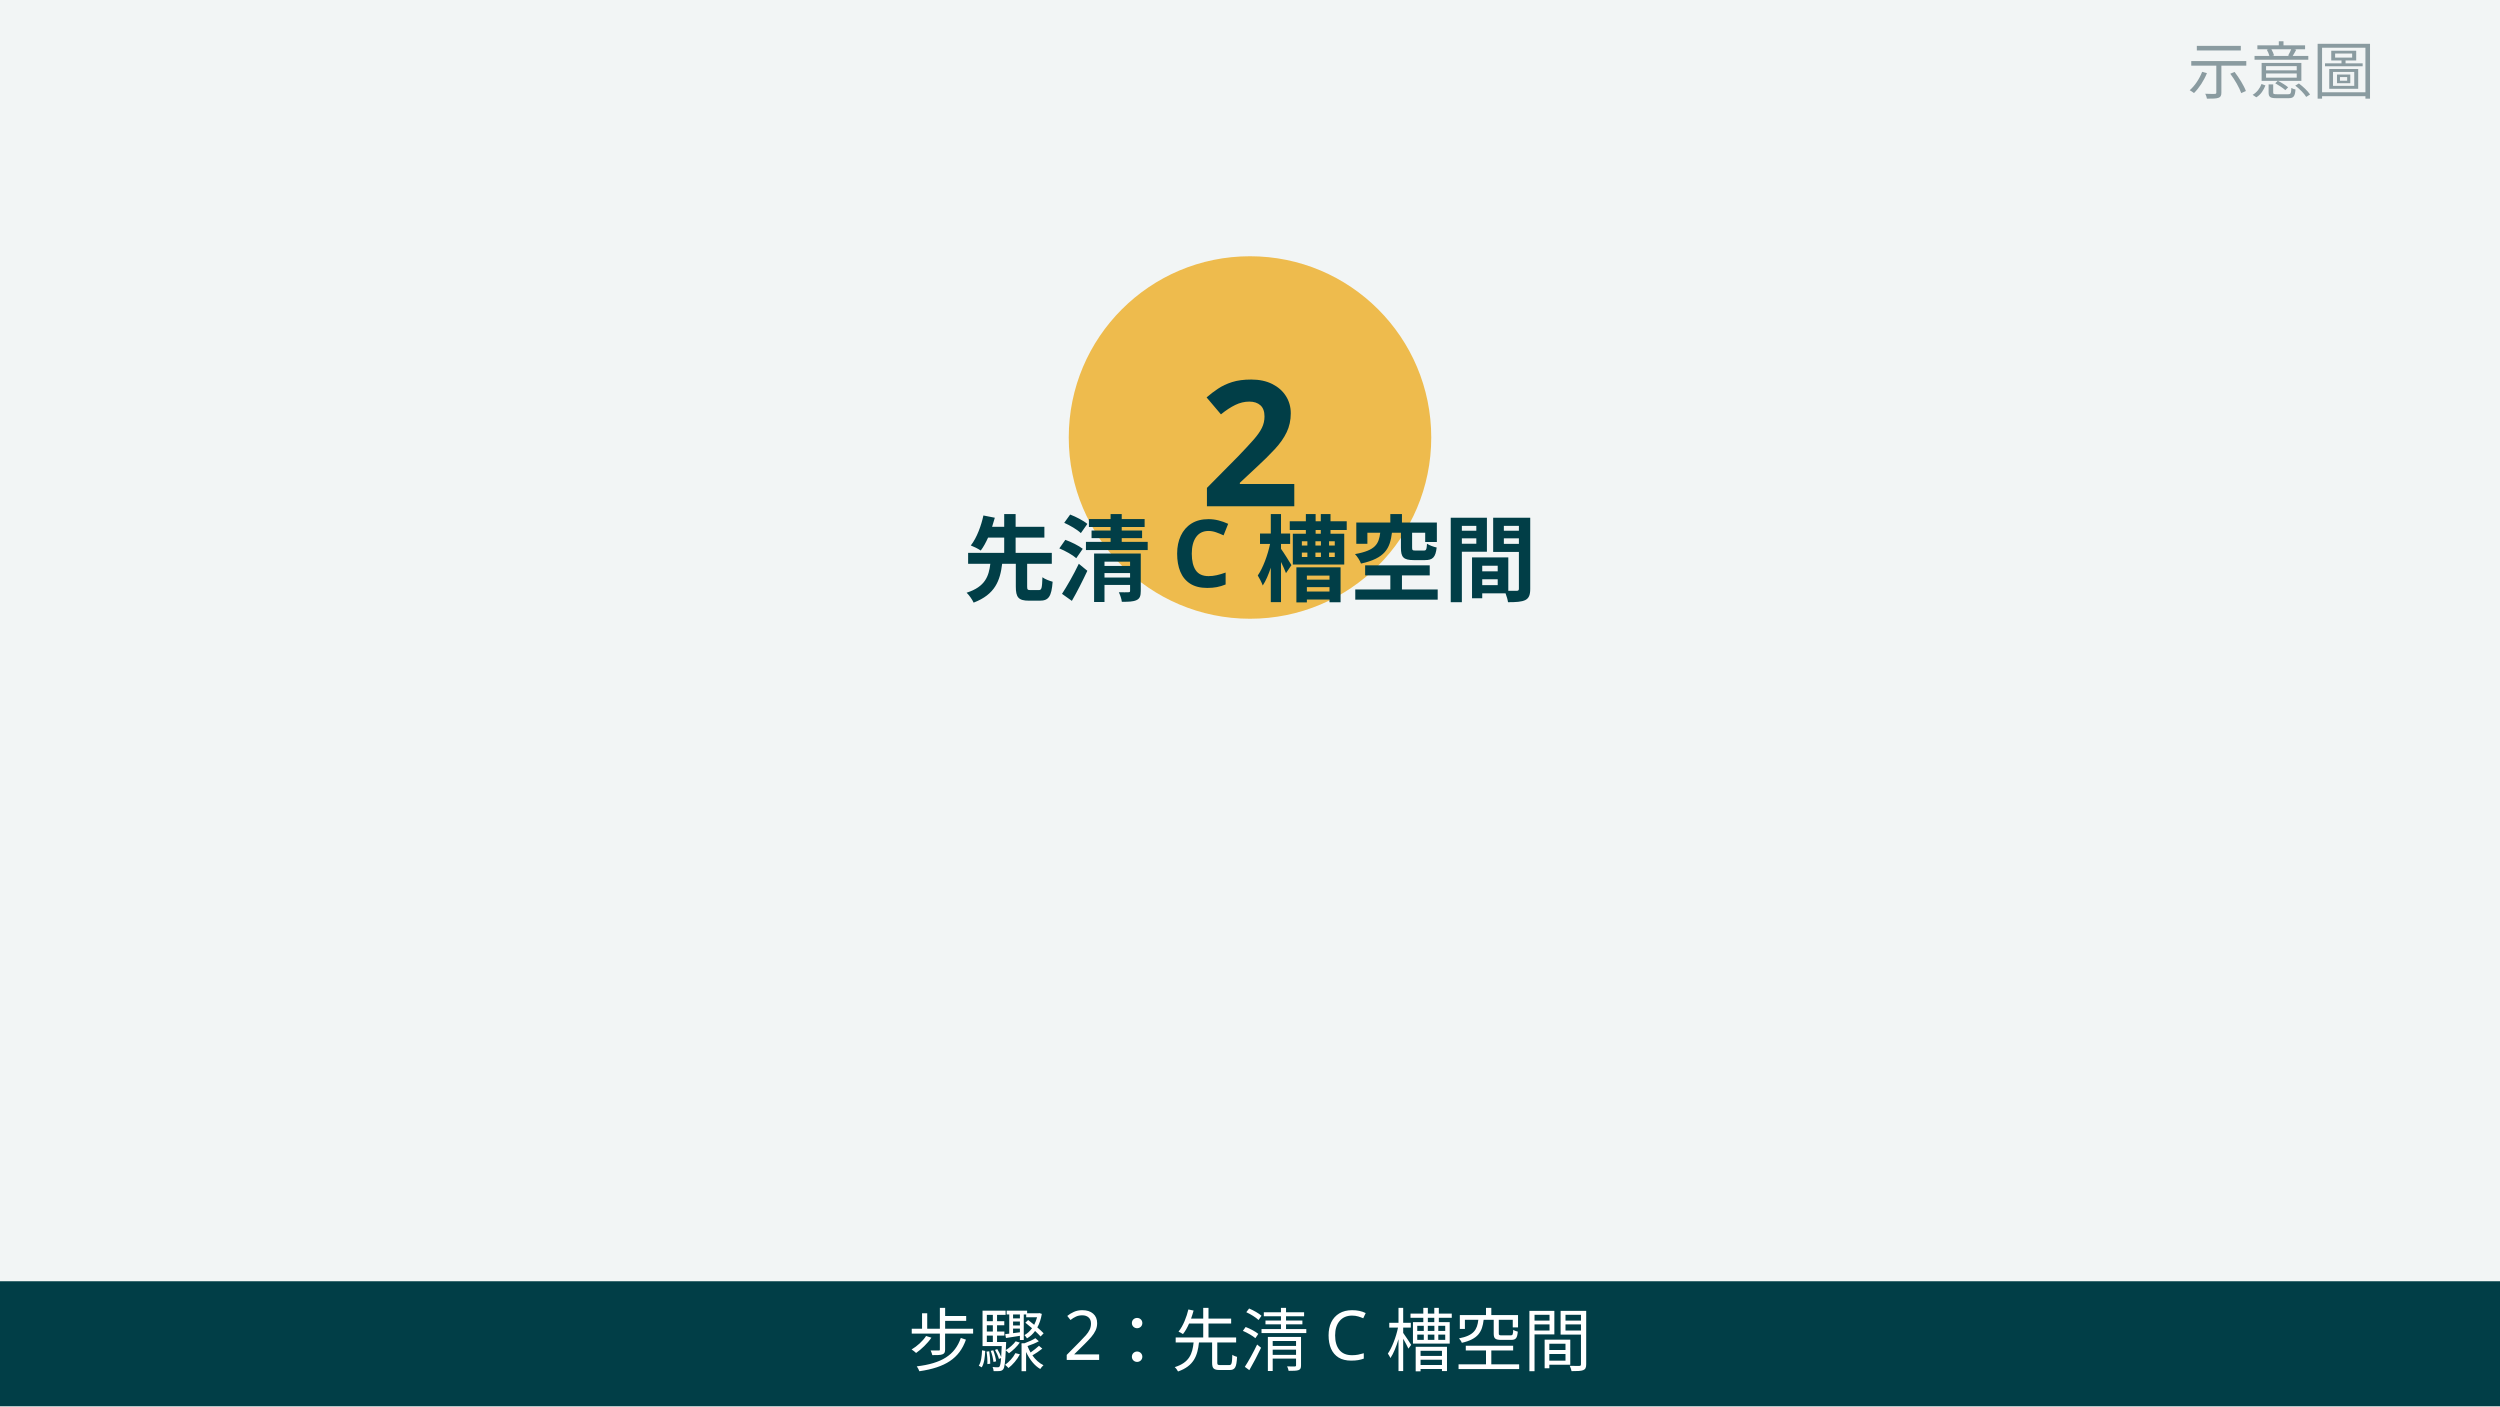
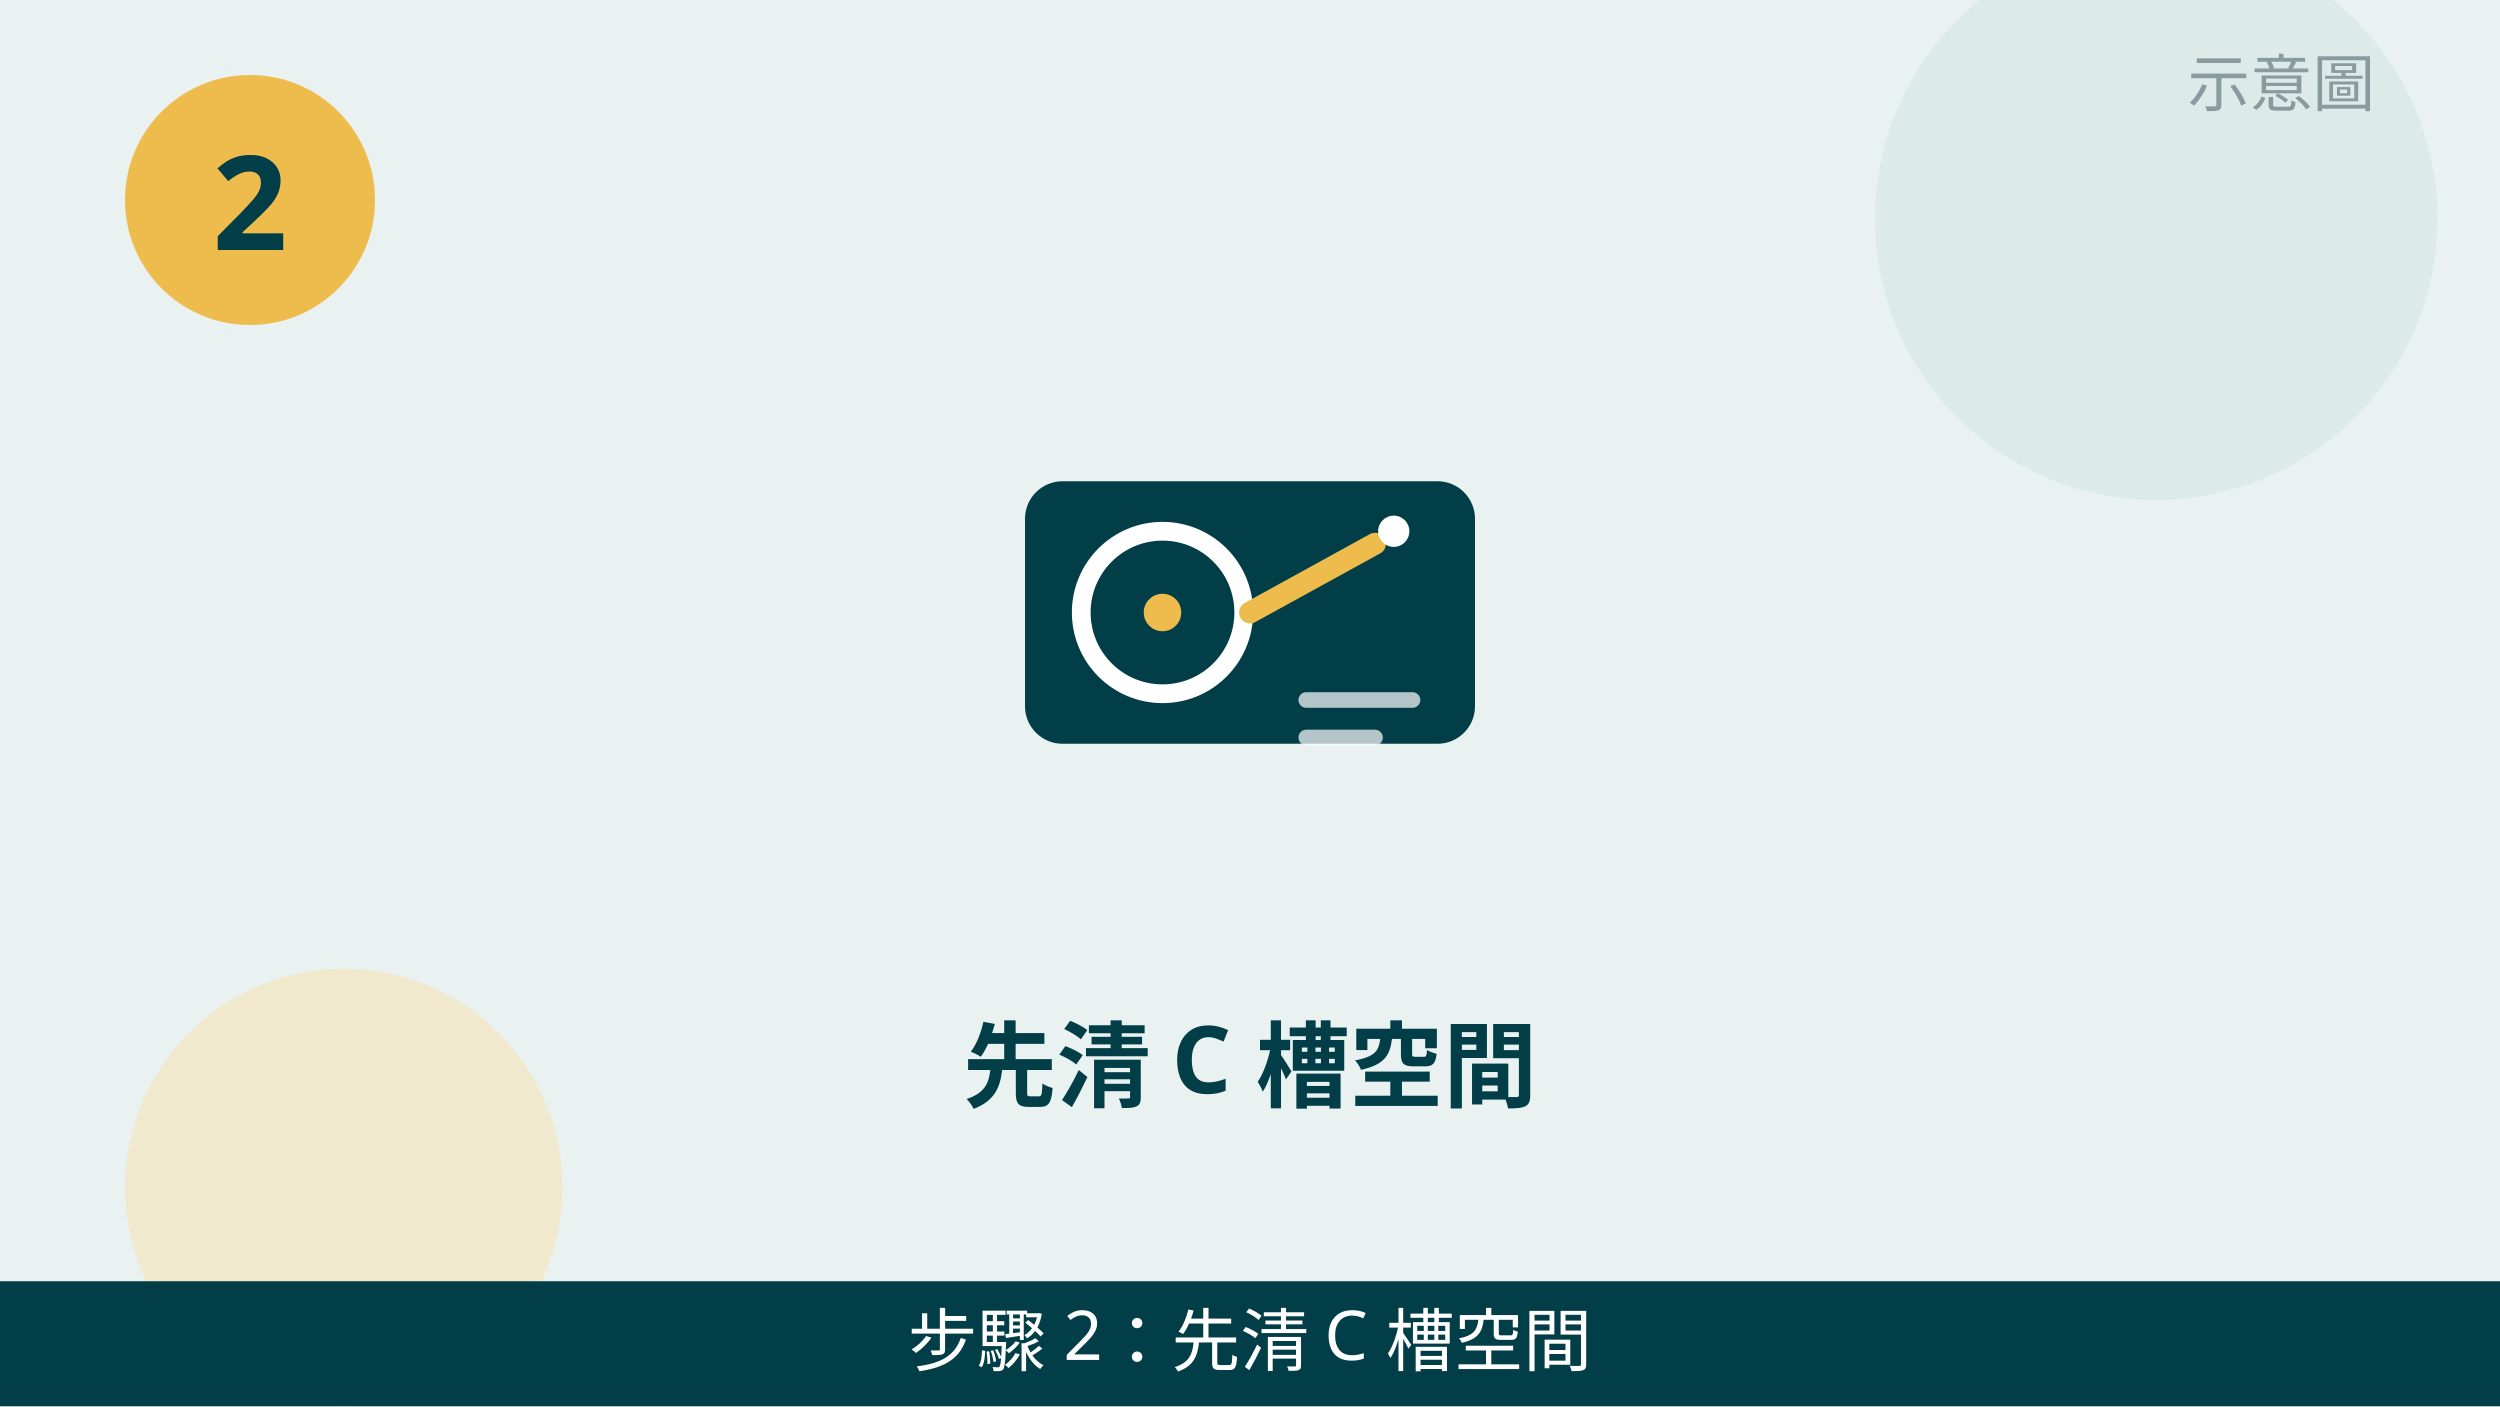
<svg xmlns="http://www.w3.org/2000/svg" width="800" height="450" viewBox="0 0 800 450" font-family="Noto Sans TC, sans-serif">
-   <rect width="800" height="450" fill="#f2f5f5" />
-   <text x="700" y="30" font-size="20" fill="#8a9ba0">示意圖</text>
-   <circle cx="400" cy="140" r="58" fill="#eebb4d" />
-   <text x="400" y="162" font-size="56" fill="#013e47" text-anchor="middle" font-weight="bold">2</text>
-   <text x="400" y="190" font-size="30" fill="#013e47" text-anchor="middle" font-weight="bold">先清 C 槽空間</text>
+   <rect width="800" height="450" fill="#e9f2f1" />
+   <circle cx="690" cy="70" r="90" fill="#dcebe8" />
+   <circle cx="110" cy="380" r="70" fill="#f3e5bd" opacity="0.7" />
+   <text x="700" y="34" font-size="20" fill="#8a9ba0">示意圖</text>
+   <circle cx="80" cy="64" r="40" fill="#eebb4d" />
+   <text x="80" y="80" font-size="42" fill="#013e47" text-anchor="middle" font-weight="bold">2</text>
+   <g transform="translate(300,96)">
+     <rect x="28" y="58" width="144" height="84" rx="12" fill="#013e47" />
+     <circle cx="72" cy="100" r="26" fill="none" stroke="#ffffff" stroke-width="6" />
+     <circle cx="72" cy="100" r="6" fill="#eebb4d" />
+     <path d="M100 100 L140 78" stroke="#eebb4d" stroke-width="7" stroke-linecap="round" />
+     <circle cx="146" cy="74" r="5" fill="#ffffff" />
+     <path d="M118 128 h34 M118 140 h22" stroke="#ffffff" stroke-width="5" stroke-linecap="round" opacity="0.7" />
+   </g>
+   <text x="400" y="352" font-size="30" fill="#013e47" text-anchor="middle" font-weight="bold">先清 C 槽空間</text>
  <rect x="0" y="410" width="800" height="40" fill="#013e47" />
  <text x="400" y="437" font-size="22" fill="#ffffff" text-anchor="middle">步驟 2：先清 C 槽空間</text>
</svg>
